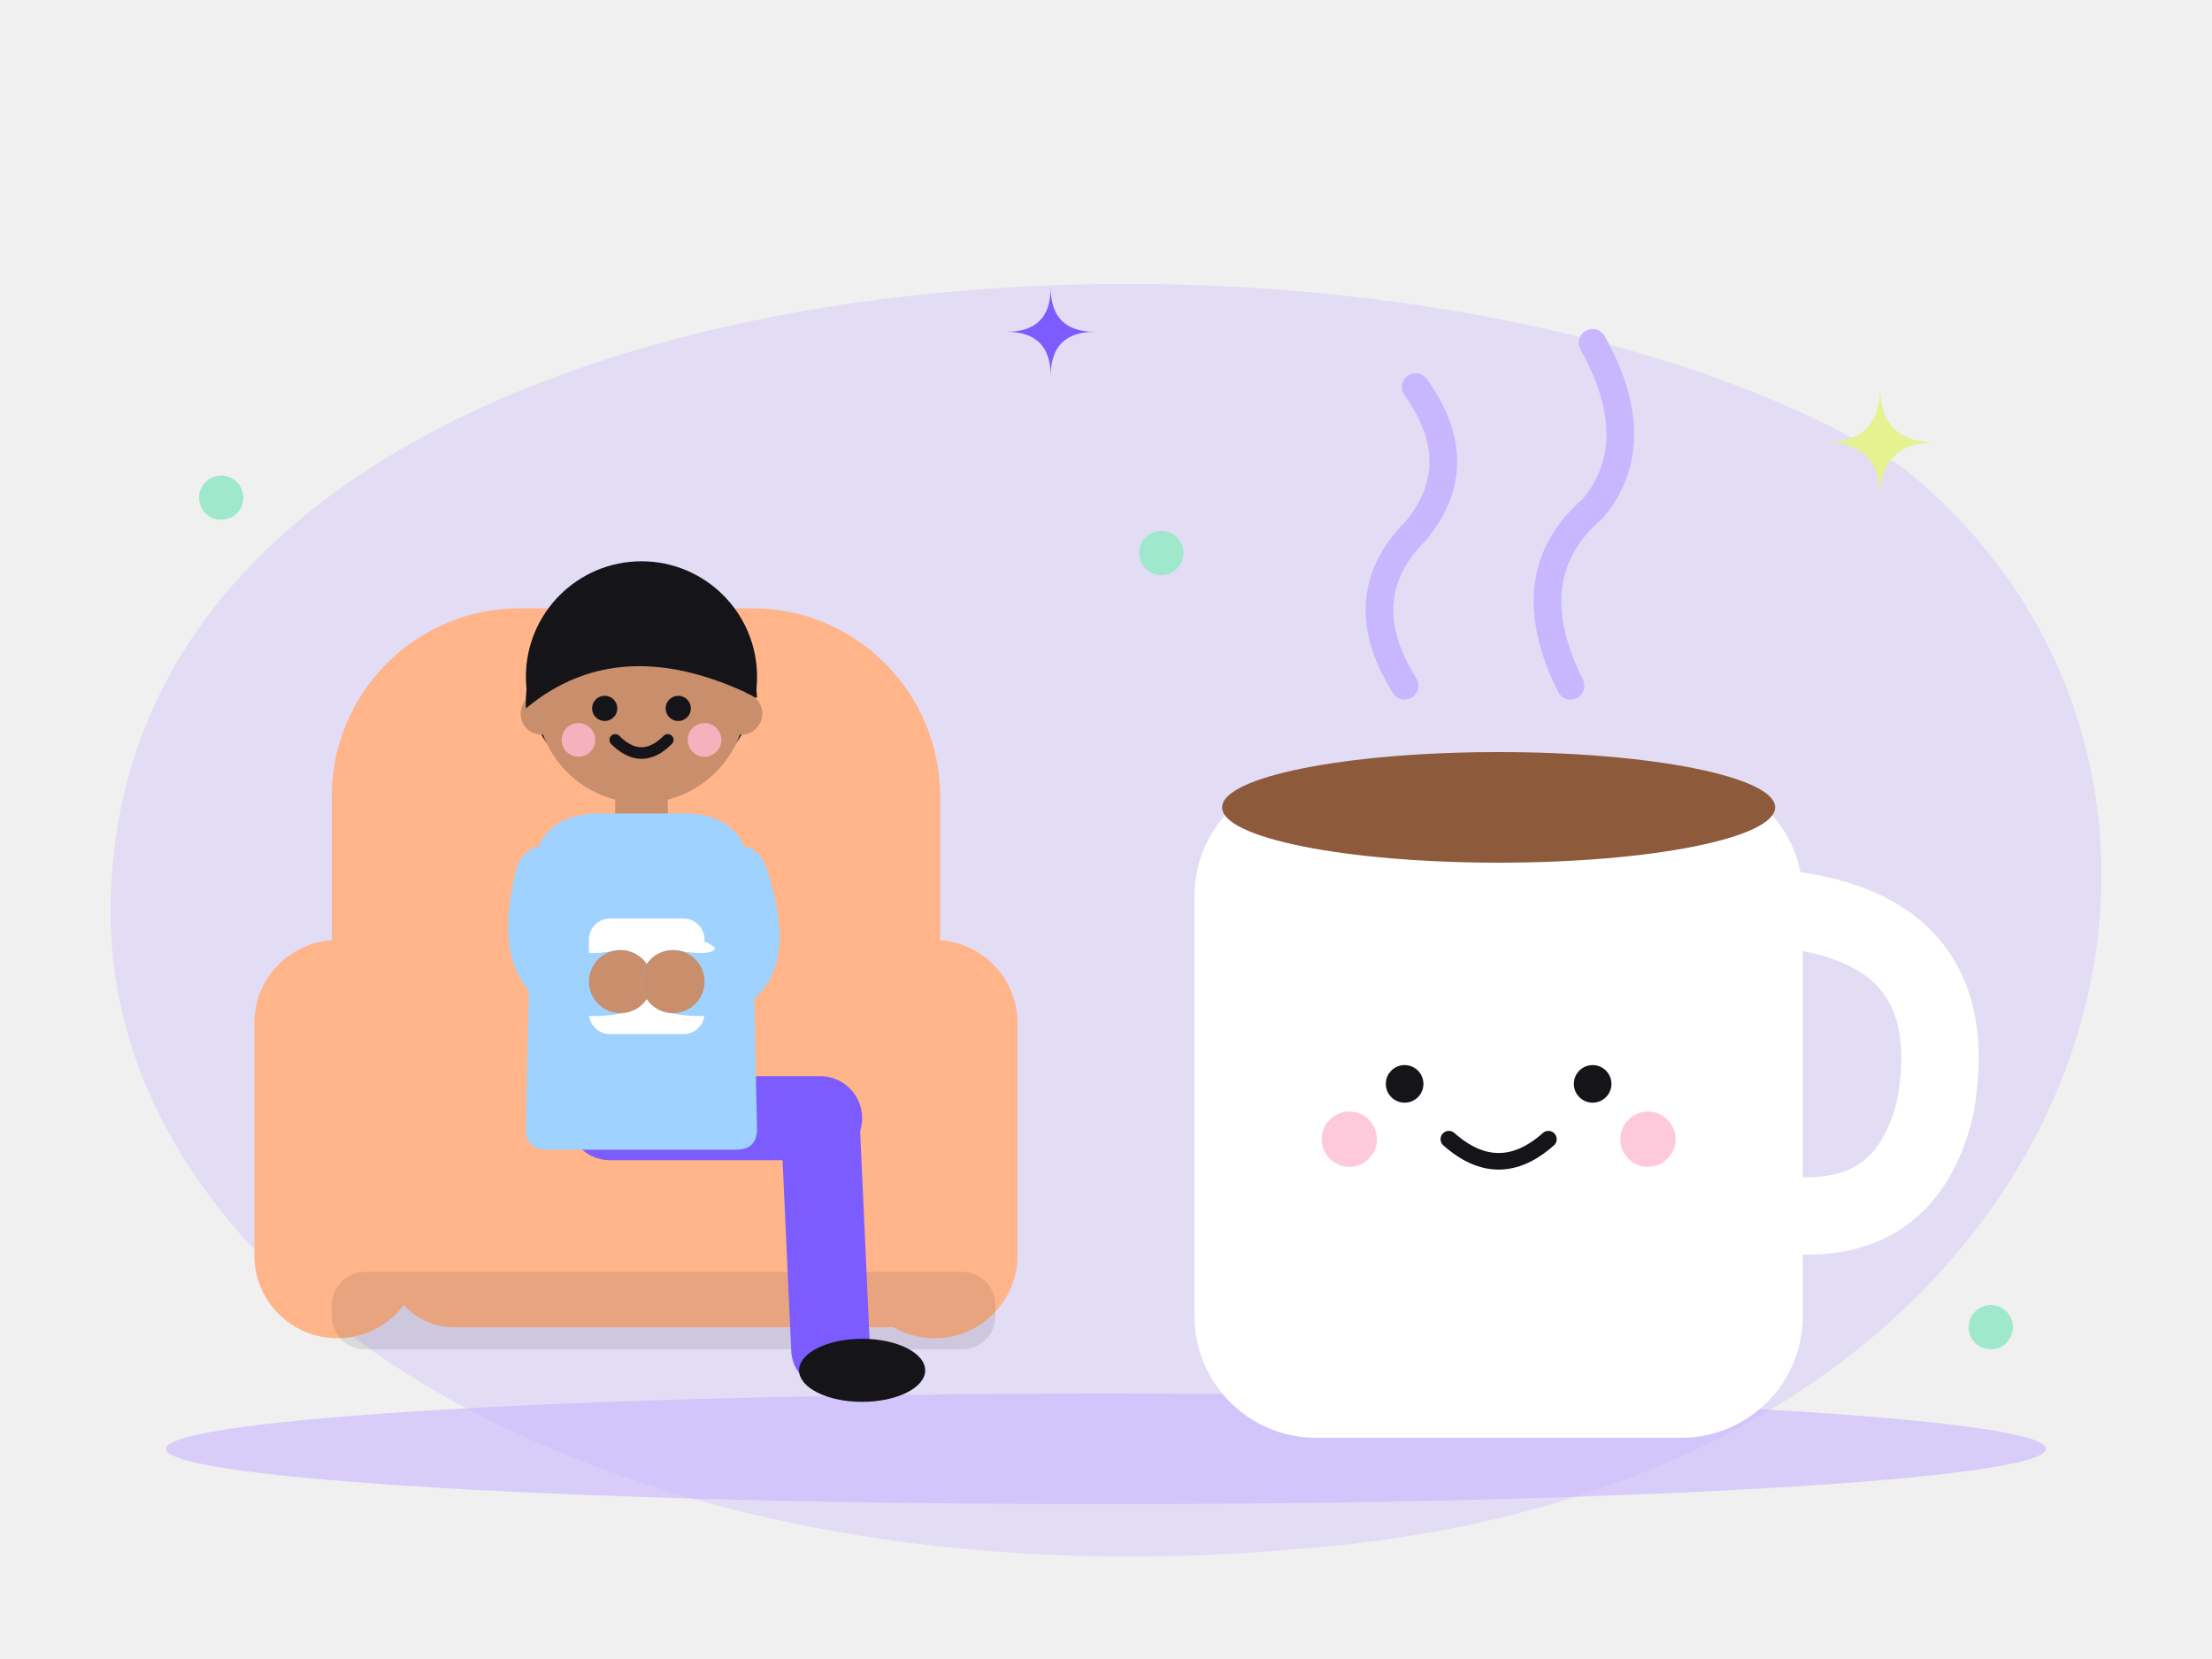
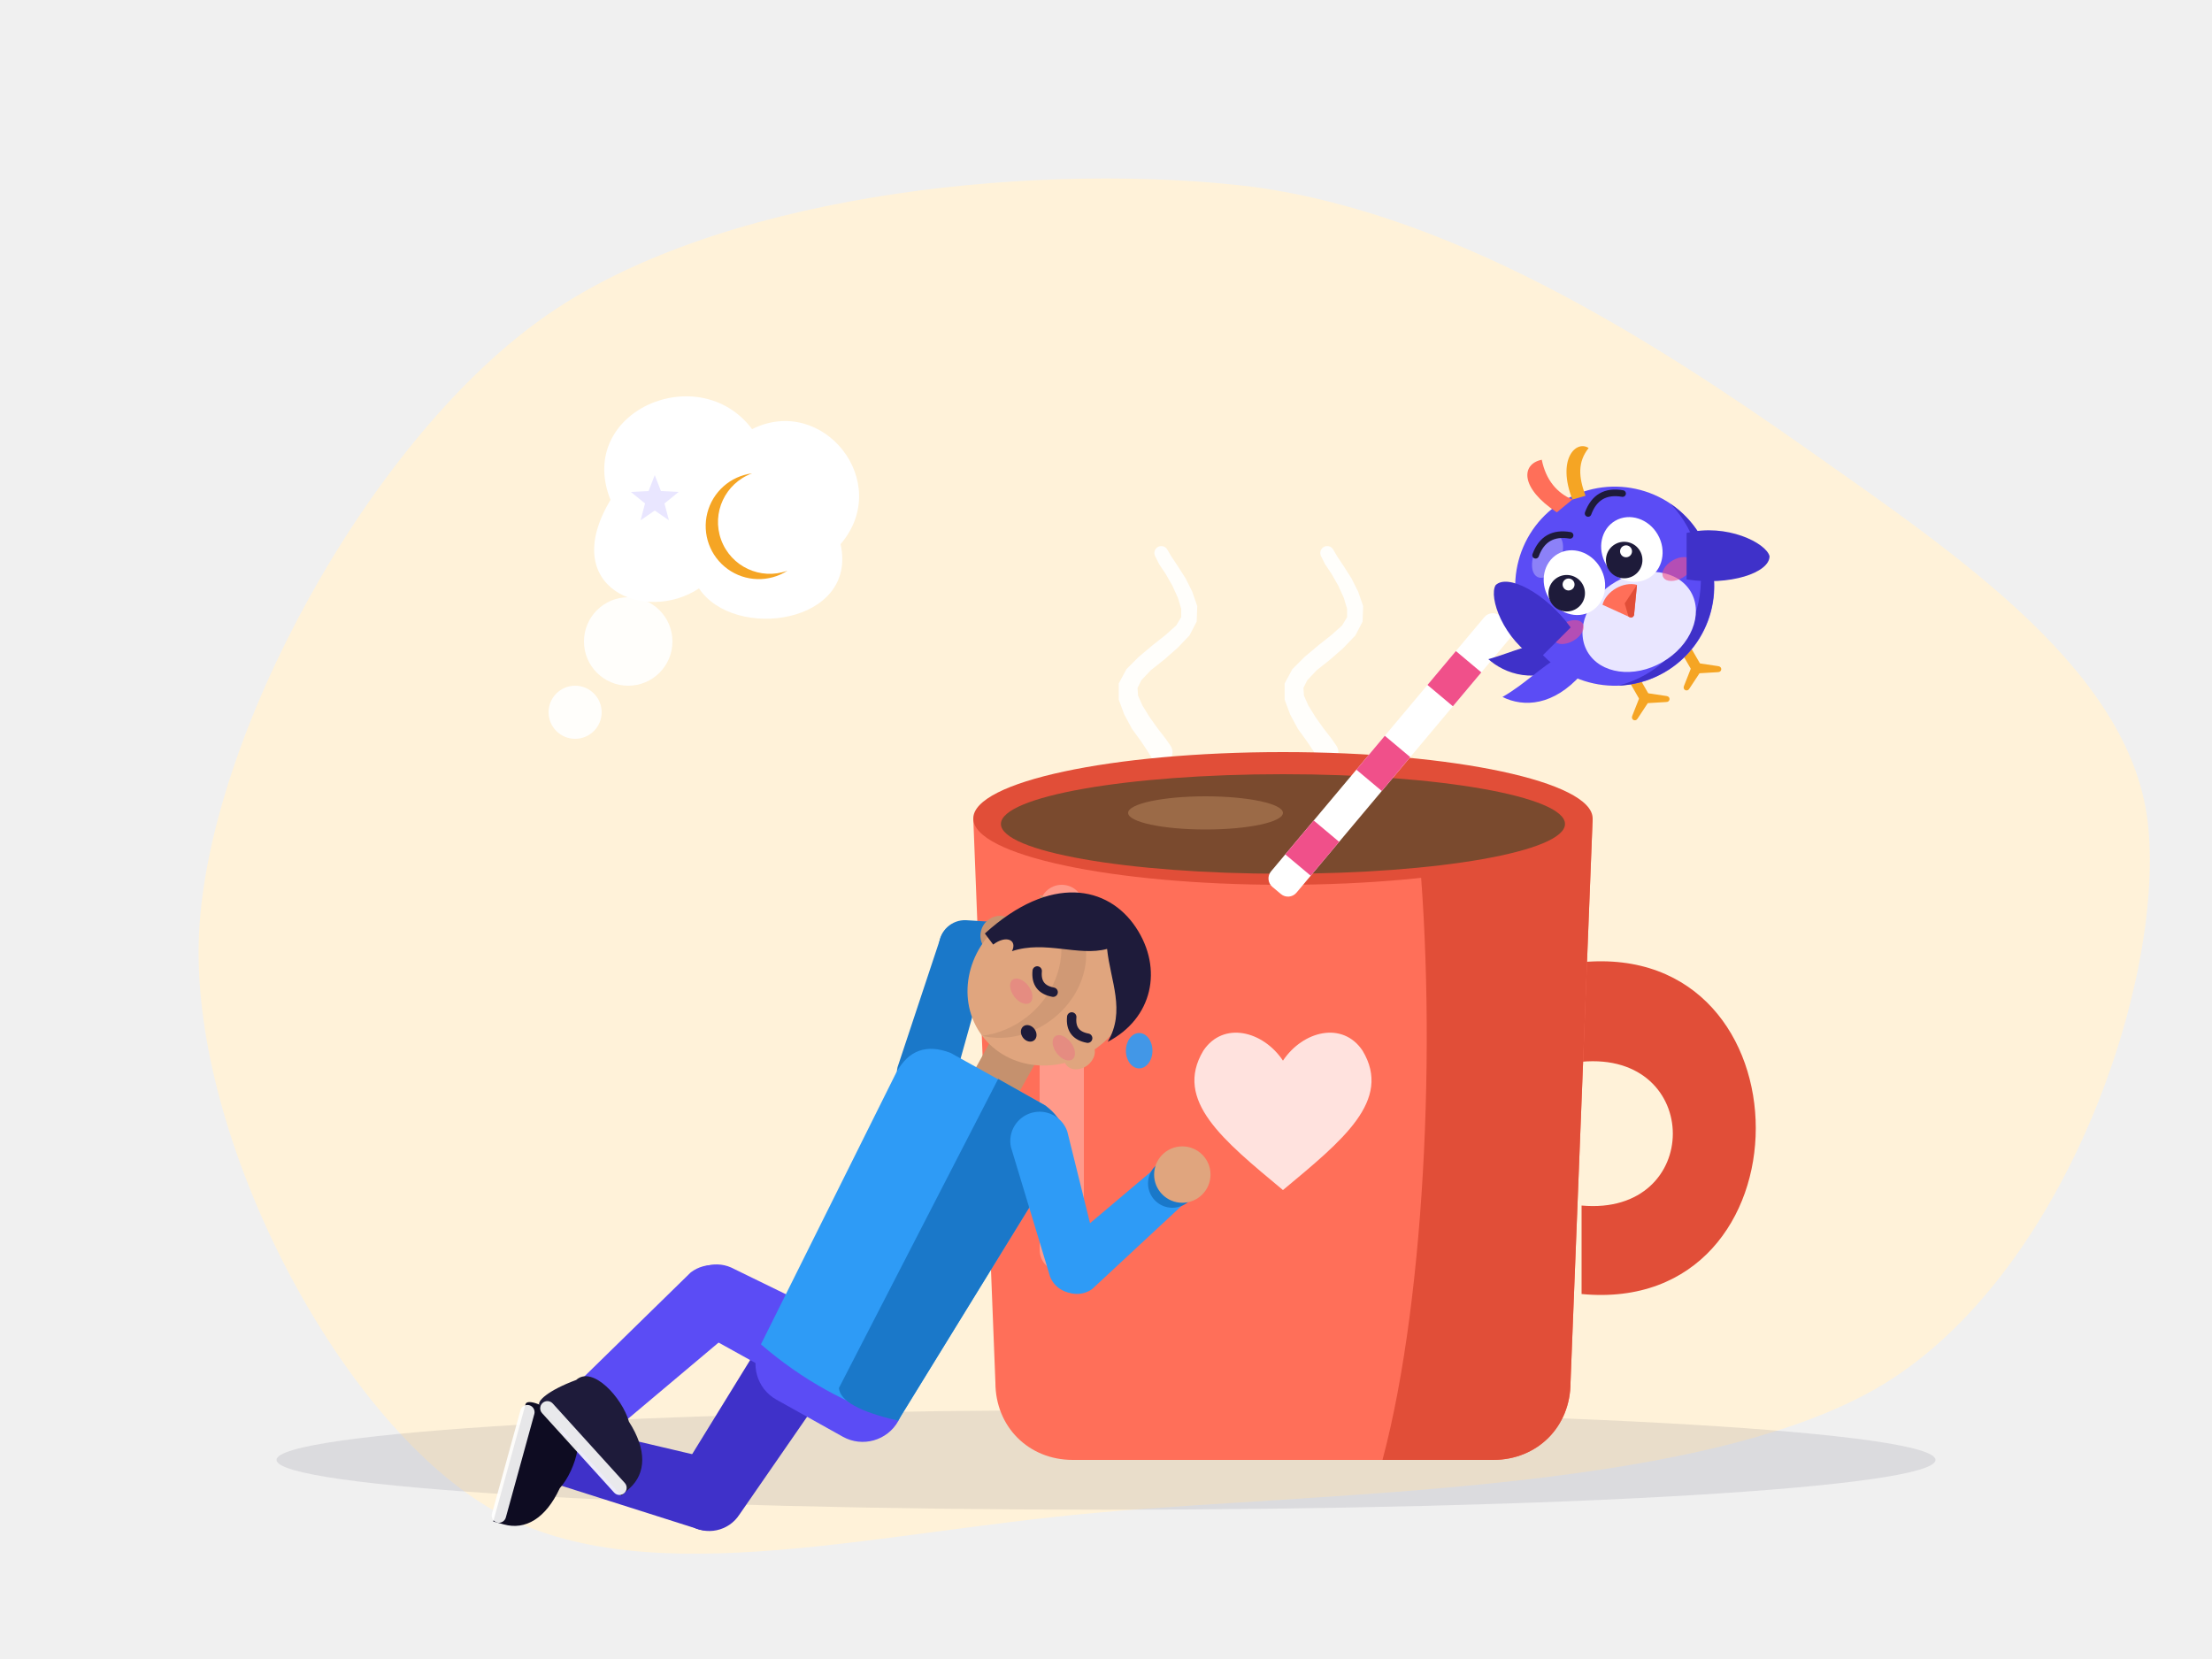
- <svg xmlns="http://www.w3.org/2000/svg" viewBox="0 0 400 300" fill="none">
-   <path d="M20,165 C20,38.5 254,27 344,84.5 C416,142 380,268.5 236,280 C110,291.5 20,234 20,165Z" fill="#c8b6ff" opacity="0.35" />
-   <ellipse cx="200" cy="262" rx="170" ry="10" fill="#c8b6ff" opacity="0.6" />
-   <rect x="60" y="110" width="110" height="130" rx="34" fill="#ffb48a" />
-   <rect x="46" y="170" width="30" height="72" rx="15" fill="#ffb48a" />
-   <rect x="154" y="170" width="30" height="72" rx="15" fill="#ffb48a" />
-   <rect x="70" y="200" width="104" height="40" rx="12" fill="#ffb48a" />
-   <rect x="60" y="230" width="120" height="14" rx="6" fill="#141419" opacity="0.1" />
-   <g transform="translate(116 206) scale(0.95)">
-     <path d="M-6,-4 L34,-4" fill="none" stroke="#7c5cff" stroke-width="16" stroke-linecap="round" stroke-linejoin="round" />
-     <path d="M34,-4 L36,40" fill="none" stroke="#7c5cff" stroke-width="15" stroke-linecap="round" stroke-linejoin="round" />
-     <ellipse cx="42" cy="44" rx="12" ry="6" fill="#141419" />
-     <rect x="-5" y="-70" width="10" height="12" rx="3" fill="#c98e6b" />
-     <path d="M-22,-2 L-21,-48 Q-21,-62 -8,-62 L8,-62 Q21,-62 21,-48 L22,-2 Q22,2 18,2 L-18,2 Q-22,2 -22,-2Z" fill="#9fd2ff" />
-     <rect x="-10" y="-42" width="22" height="22" rx="4" fill="#ffffff" />
-     <path d="M12,-36 Q20,-31 12,-26" fill="none" stroke="#ffffff" stroke-width="3" stroke-linecap="round" stroke-linejoin="round" />
-     <path d="M-18,-50 Q-24,-26 -4,-30" fill="none" stroke="#9fd2ff" stroke-width="12" stroke-linecap="round" stroke-linejoin="round" />
-     <circle cx="-4" cy="-30" r="6" fill="#c98e6b" />
-     <path d="M18,-50 Q26,-26 6,-30" fill="none" stroke="#9fd2ff" stroke-width="12" stroke-linecap="round" stroke-linejoin="round" />
-     <circle cx="6" cy="-30" r="6" fill="#c98e6b" />
-     <g transform="translate(0 -86)">
-       <circle cx="0" cy="-2" r="22" fill="#141419" />
-       <circle cx="-19" cy="5" r="4" fill="#c98e6b" />
-       <circle cx="19" cy="5" r="4" fill="#c98e6b" />
-       <circle cx="0" cy="2" r="20" fill="#c98e6b" />
-       <path d="M-22,4 A22,22 0 0 1 22,2 Q-4,-11 -22,4Z" fill="#141419" />
-       <circle cx="-7" cy="4" r="2.4" fill="#141419" />
-       <circle cx="7" cy="4" r="2.4" fill="#141419" />
-       <path d="M-5,10 Q0,15 5,10" fill="none" stroke="#141419" stroke-width="2.2" stroke-linecap="round" stroke-linejoin="round" />
-       <circle cx="-12" cy="10" r="3.2" fill="#ffbcd3" opacity="0.8" />
-       <circle cx="12" cy="10" r="3.2" fill="#ffbcd3" opacity="0.8" />
+ <svg xmlns="http://www.w3.org/2000/svg" viewBox="0 0 400 300">
+   <path d="M388.5 149.8C391.1 177.8 373.8 228.7 342.2 249.3C310.6 269.9 241.5 269.7 198.9 273.5C156.4 277.2 114 289.2 86.9 271.7C59.7 254.3 34.2 204.2 36 168.6C37.8 133 66.4 80.4 97.6 57.9C128.8 35.3 185 29.5 223.2 33.4C261.4 37.3 299.2 61.8 326.8 81.2C354.3 100.6 386 121.8 388.5 149.8Z" fill="#FFF2D9" />
+   <ellipse cx="200" cy="264" rx="150" ry="9" fill="#1E1B3A" opacity="0.1" />
+   <path d="M211.7 134.9 210.8 133.6 209.4 131.8 207.9 129.7 206.6 127.6 205.8 125.8 205.7 124.4 206.4 123 208.1 121.2 210.5 119.3 212.9 117.2 215.1 114.9 216.4 112.4 216.5 109.6 215.6 107 214.4 104.6 213 102.4 211.8 100.6 211.1 99.4A1.2 1.2 0 0 0 208.9 100.6L208.9 100.6 209.6 102 210.8 103.8 212 105.9 213 108.1 213.6 110.1 213.6 111.6 212.7 113.1 210.8 114.8 208.4 116.7 205.9 118.8 203.7 121 202.3 123.6 202.3 126.5 203.3 129.2 204.7 131.8 206.3 134 207.5 135.8 208.3 137.1A2 2 0 0 0 211.7 134.9Z" fill="#FFFFFF" opacity="0.9" />
+   <path d="M241.7 134.9 240.8 133.6 239.4 131.8 237.9 129.7 236.6 127.6 235.8 125.8 235.7 124.4 236.4 123 238.1 121.2 240.5 119.3 242.9 117.2 245.1 114.9 246.4 112.4 246.5 109.6 245.6 107 244.4 104.6 243 102.4 241.8 100.6 241.1 99.4A1.2 1.2 0 0 0 238.9 100.6L238.9 100.6 239.6 102 240.8 103.8 242 105.9 243 108.1 243.6 110.1 243.6 111.6 242.7 113.1 240.8 114.8 238.4 116.7 235.9 118.8 233.7 121 232.3 123.6 232.3 126.5 233.3 129.2 234.7 131.8 236.3 134 237.5 135.8 238.3 137.1A2 2 0 0 0 241.7 134.9Z" fill="#FFFFFF" opacity="0.9" />
+   <g transform="translate(232 204)">
+     <path d="M54-30C96-34 96 34 54 30L54 14C76 16 76-14 54-12Z" fill="#E14E38" />
+     <path d="M-56-56L56-56L52 46C52 54 46 60 38 60L-38 60C-46 60-52 54-52 46Z" fill="#FF6F59" />
+     <path d="M24-56L56-56L52 46C52 54 46 60 38 60L18 60C26 30 28-20 24-56Z" fill="#E14E38" />
+     <rect x="-44" y="-44" width="8" height="70" rx="4" fill="#FFFFFF" opacity="0.3" />
+     <ellipse cx="0" cy="-56" rx="56" ry="12" fill="#E14E38" />
+     <ellipse cx="0" cy="-55" rx="51" ry="9" fill="#7A4A2E" />
+     <ellipse cx="-14" cy="-57" rx="14" ry="3" fill="#9B6A47" />
+     <g transform="translate(0 4) scale(1.8)">
+       <path d="M0 4C-6-1-11-5-8-10C-6-13-2-12 0-9C2-12 6-13 8-10C11-5 6-1 0 4Z" fill="#FFFFFF" opacity="0.8" />
    </g>
  </g>
-   <path d="M318,164 Q356,166 350,200 Q344,226 314,218" fill="none" stroke="#ffffff" stroke-width="14" stroke-linecap="round" stroke-linejoin="round" />
-   <rect x="216" y="140" width="110" height="120" rx="22" fill="#ffffff" />
-   <ellipse cx="271" cy="146" rx="50" ry="10" fill="#8d5a3b" />
-   <circle cx="254" cy="196" r="3.4" fill="#141419" />
-   <circle cx="288" cy="196" r="3.4" fill="#141419" />
-   <path d="M262,206 Q271,214 280,206" fill="none" stroke="#141419" stroke-width="3" stroke-linecap="round" stroke-linejoin="round" />
-   <circle cx="244" cy="206" r="5" fill="#ffbcd3" opacity="0.8" />
-   <circle cx="298" cy="206" r="5" fill="#ffbcd3" opacity="0.8" />
-   <path d="M254,124 Q244,108 256,96 Q266,84 256,70" fill="none" stroke="#c8b6ff" stroke-width="5" stroke-linecap="round" stroke-linejoin="round" />
-   <path d="M284,124 Q274,104 288,92 Q298,80 288,62" fill="none" stroke="#c8b6ff" stroke-width="5" stroke-linecap="round" stroke-linejoin="round" />
-   <path d="M340,70 Q340,80 350,80 Q340,80 340,90 Q340,80 330,80 Q340,80 340,70Z" fill="#e4f28f" />
-   <path d="M190,52 Q190,60 198,60 Q190,60 190,68 Q190,60 182,60 Q190,60 190,52Z" fill="#7c5cff" />
-   <circle cx="40" cy="90" r="4" fill="#9fe8cb" />
-   <circle cx="360" cy="240" r="4" fill="#9fe8cb" />
-   <circle cx="210" cy="100" r="4" fill="#9fe8cb" />
+   <g transform="translate(190 178) rotate(53.1) scale(1)" />
+   <path d="M139.8 239.2L122.8 266.8A6.5 6.5 0 0 0 133.7 273.9L152.1 247.3A7.3 7.3 0 0 0 139.8 239.2Z" fill="#3F31C9" />
+   <path d="M130 264.1L99.4 256.9A5.3 5.3 0 0 0 96.6 267.1L126.5 276.6A6.5 6.5 0 0 0 130 264.1Z" fill="#3F31C9" />
+   <g transform="translate(98 262) rotate(-254.6) scale(1 1)">
+     <path d="M-6-3C-6-7 2-7 6-5C12-4 15-1 15 3L15 5-7 5C-8 5-8 2-6-3Z" fill="#0E0C22" />
+     <rect x="-7" y="3" width="22" height="2.6" rx="1.3" fill="#FFFFFF" opacity="0.9" />
+   </g>
+   <path d="M172.4 196.1L179 172.5A4.7 4.7 0 0 0 170 169.8L162.3 193A5.3 5.3 0 0 0 172.4 196.1Z" fill="#1A78C9" />
+   <path d="M174.3 175.8L197.8 176.1A4.1 4.1 0 0 0 198.2 167.9L174.7 166.4A4.7 4.7 0 0 0 174.3 175.8Z" fill="#1A78C9" />
+   <circle cx="198" cy="172" r="4.4" fill="#1A78C9" />
+   <circle cx="200.4" cy="172.1" r="5.1" fill="#C5916E" />
+   <path d="M161.3 243.4L132.2 229.2A6.5 6.5 0 0 0 126.2 240.7L154.5 256.4A7.3 7.3 0 0 0 161.3 243.4Z" fill="#5B4CF5" />
+   <path d="M124.9 230.1L102.4 252.1A5.3 5.3 0 0 0 109.6 259.9L133.6 239.7A6.5 6.5 0 0 0 124.9 230.1Z" fill="#5B4CF5" />
+   <g transform="translate(106 256) rotate(47.8) scale(1 1)">
+     <path d="M-6-3C-6-7 2-7 6-5C12-4 15-1 15 3L15 5-7 5C-8 5-8 2-6-3Z" fill="#1E1B3A" />
+     <rect x="-7" y="3" width="22" height="2.6" rx="1.3" fill="#FFFFFF" opacity="0.9" />
+   </g>
+   <path d="M140.4 253.1L152.4 259.8A7.3 7.3 0 0 0 159.6 246.9L147.6 240.2A7.3 7.3 0 0 0 140.4 253.1Z" fill="#5B4CF5" />
+   <path d="M182 201.6L188.7 189.6A4.5 4.5 0 0 0 180.8 185.2L174.2 197.2A4.5 4.5 0 0 0 182 201.6Z" fill="#C5916E" />
+   <path d="M137.6 243.1L162.1 193.9Q165.4 187.9 171.9 190.4L189 199.9Q194.6 204.1 191.2 210.1L162.4 256.9Q148.6 252.6 137.6 243.1Z" fill="#2E9BF6" />
+   <path d="M151.7 251L180.5 195.1L189 199.9Q194.6 204.1 191.2 210.1L162.4 256.9Q152 254.5 151.7 251Z" fill="#1A78C9" />
+   <g transform="translate(190 178) rotate(53.1) scale(1)">
+     <circle cx="-12.5" cy="2" r="3.6" fill="#C99471" />
+     <ellipse cx="0" cy="0" rx="14.2" ry="15.5" fill="#E0A57E" />
+     <path d="M-14.2 -8A14.2 15.5 0 0 1 0 15.5A12 14 0 0 0 -14.2 -8Z" fill="#D09975" />
+     <ellipse cx="13.3" cy="3.5" rx="2.4" ry="3" fill="#E0A57E" />
+     <path d="M-3.4 0.5Q-1 2.7 1.4 0.5" fill="none" stroke="#1E1B3A" stroke-width="1.7" stroke-linecap="round" stroke-linejoin="round" />
+     <path d="M7 0.5Q9.4 2.7 11.8 0.5" fill="none" stroke="#1E1B3A" stroke-width="1.7" stroke-linecap="round" stroke-linejoin="round" />
+     <ellipse cx="4.7" cy="8.5" rx="1.6" ry="1.3" fill="#1E1B3A" />
+     <ellipse cx="-2.2" cy="5" rx="2.6" ry="1.6" fill="#F0508A" opacity="0.3" />
+     <ellipse cx="10.6" cy="5" rx="2.6" ry="1.6" fill="#F0508A" opacity="0.3" />
+     <g transform="scale(1 1)">
+       <path d="M-14.5 4C-16-12-8-19 1-18.5C10-18 16-11 14.5-2C12-8 6-9 1-12C-1-7-7-4-9 2C-10 0-12 1-12 4Z" fill="#1E1B3A" />
+     </g>
+   </g>
+   <path d="M182.8 207.4L189.9 230.9A4.7 4.7 0 0 0 198.9 228.4L193 204.6A5.3 5.3 0 0 0 182.8 207.4Z" fill="#2E9BF6" />
+   <path d="M197.5 233.1L214.7 217.1A4.1 4.1 0 0 0 209.3 210.9L191.3 226.1A4.7 4.7 0 0 0 197.5 233.1Z" fill="#2E9BF6" />
+   <circle cx="212" cy="214" r="4.4" fill="#1A78C9" />
+   <circle cx="213.8" cy="212.4" r="5.1" fill="#E0A57E" />
+   <ellipse cx="206" cy="190" rx="2.4" ry="3.2" fill="#2E9BF6" opacity="0.9" />
+   <g transform="translate(120 100) scale(1.6)">
+     <circle cx="-10" cy="18" r="3" fill="#FFFFFF" opacity="0.9" />
+     <circle cx="-4" cy="10" r="5" fill="#FFFFFF" opacity="0.9" />
+     <path d="M-6-6C-10-16 4-22 10-14C18-18 26-8 20-1C22 8 8 10 4 4C-2 8-12 4-6-6Z" fill="#FFFFFF" />
+     <path d="M10-9A6 6 0 1 0 14 2A5 5 0 1 1 10-9Z" fill="#F5A524" />
+     <path d="M-1 -8.8 L-0.3 -7 L1.7 -6.9 L0.1 -5.6 L0.6 -3.7 L-1 -4.8 L-2.6 -3.7 L-2.1 -5.6 L-3.7 -6.9 L-1.7 -7Z" fill="#E9E6FF" />
+   </g>
+   <g transform="translate(272 112) rotate(40)">
+     <rect x="-3" y="0" width="6" height="64" rx="2" fill="#FFFFFF" />
+     <rect x="-3" y="10" width="6" height="8" fill="#F0508A" />
+     <rect x="-3" y="30" width="6" height="8" fill="#F0508A" />
+     <rect x="-3" y="50" width="6" height="8" fill="#F0508A" />
+   </g>
+   <g transform="translate(292 106) rotate(-30) scale(0.6)">
+     <path d="M-22 14C-36 14-42 6-44 0C-36 2-30 2-24 6Z" fill="#3F31C9" />
+     <path d="M-22 18C-34 22-42 18-46 12C-38 12-32 10-24 10Z" fill="#5B4CF5" />
+     <g transform="translate(-9 25)">
+       <rect x="-1.6" y="0" width="3.2" height="10" rx="1.6" fill="#F5A524" />
+       <path d="M-1.6 8L-6 11.5C-7 12.3-6 13.6-5 13L0 10.5 5 13C6 13.6 7 12.3 6 11.5L1.6 8Z" fill="#F5A524" />
+     </g>
+     <g transform="translate(9 25)">
+       <rect x="-1.6" y="0" width="3.2" height="10" rx="1.6" fill="#F5A524" />
+       <path d="M-1.6 8L-6 11.5C-7 12.3-6 13.6-5 13L0 10.5 5 13C6 13.6 7 12.3 6 11.5L1.6 8Z" fill="#F5A524" />
+     </g>
+     <circle cx="0" cy="0" r="30" fill="#5B4CF5" />
+     <path d="M27 -13A30 30 0 0 1-14 26.5A33 33 0 0 0 27-13Z" fill="#3F31C9" />
+     <ellipse cx="1" cy="13" rx="18" ry="14" fill="#E9E6FF" />
+     <ellipse cx="-13" cy="-18" rx="7" ry="4" fill="#FFFFFF" opacity="0.3" transform="rotate(-35 -13 -18)" />
+     <path d="M-4-28C-10-40-6-46 0-44C-2-38-1-33 2-29Z" fill="#FF6F59" />
+     <path d="M2-29C4-42 12-44 14-40C9-38 7-34 6-28Z" fill="#F5A524" />
+     <ellipse cx="-10" cy="-7" rx="9" ry="10" fill="#FFFFFF" />
+     <circle cx="-13.6" cy="-5.4" r="5.5" fill="#1E1B3A" />
+     <circle cx="-11.8" cy="-7.4" r="1.8" fill="#FFFFFF" />
+     <ellipse cx="10" cy="-7" rx="9" ry="10" fill="#FFFFFF" />
+     <circle cx="6.4" cy="-5.4" r="5.5" fill="#1E1B3A" />
+     <circle cx="8.2" cy="-7.4" r="1.8" fill="#FFFFFF" />
+     <path d="M-16 -20Q-10 -25 -4 -20" fill="none" stroke="#1E1B3A" stroke-width="2" stroke-linecap="round" stroke-linejoin="round" />
+     <path d="M4 -23Q10 -28 16 -23" fill="none" stroke="#1E1B3A" stroke-width="2" stroke-linecap="round" stroke-linejoin="round" />
+     <ellipse cx="-19" cy="5" rx="5" ry="3" fill="#F0508A" opacity="0.6" />
+     <ellipse cx="19" cy="5" rx="5" ry="3" fill="#F0508A" opacity="0.6" />
+     <path d="M-6 3C-3 0 3 0 6 3L1 10C0.5 11-0.5 11-1 10Z" fill="#FF6F59" />
+     <path d="M0 6L6 3L1 10C0.5 11-0.5 11-1 10Z" fill="#E14E38" />
+     <g transform="translate(-25 4) rotate(255)">
+       <path d="M-2-7C10-10 22-4 23 0C23 5 11 9-2 7Z" fill="#3F31C9" />
+     </g>
+     <g transform="translate(25 4) rotate(30)">
+       <path d="M-2-7C10-10 22-4 23 0C23 5 11 9-2 7Z" fill="#3F31C9" />
+     </g>
+   </g>
</svg>
